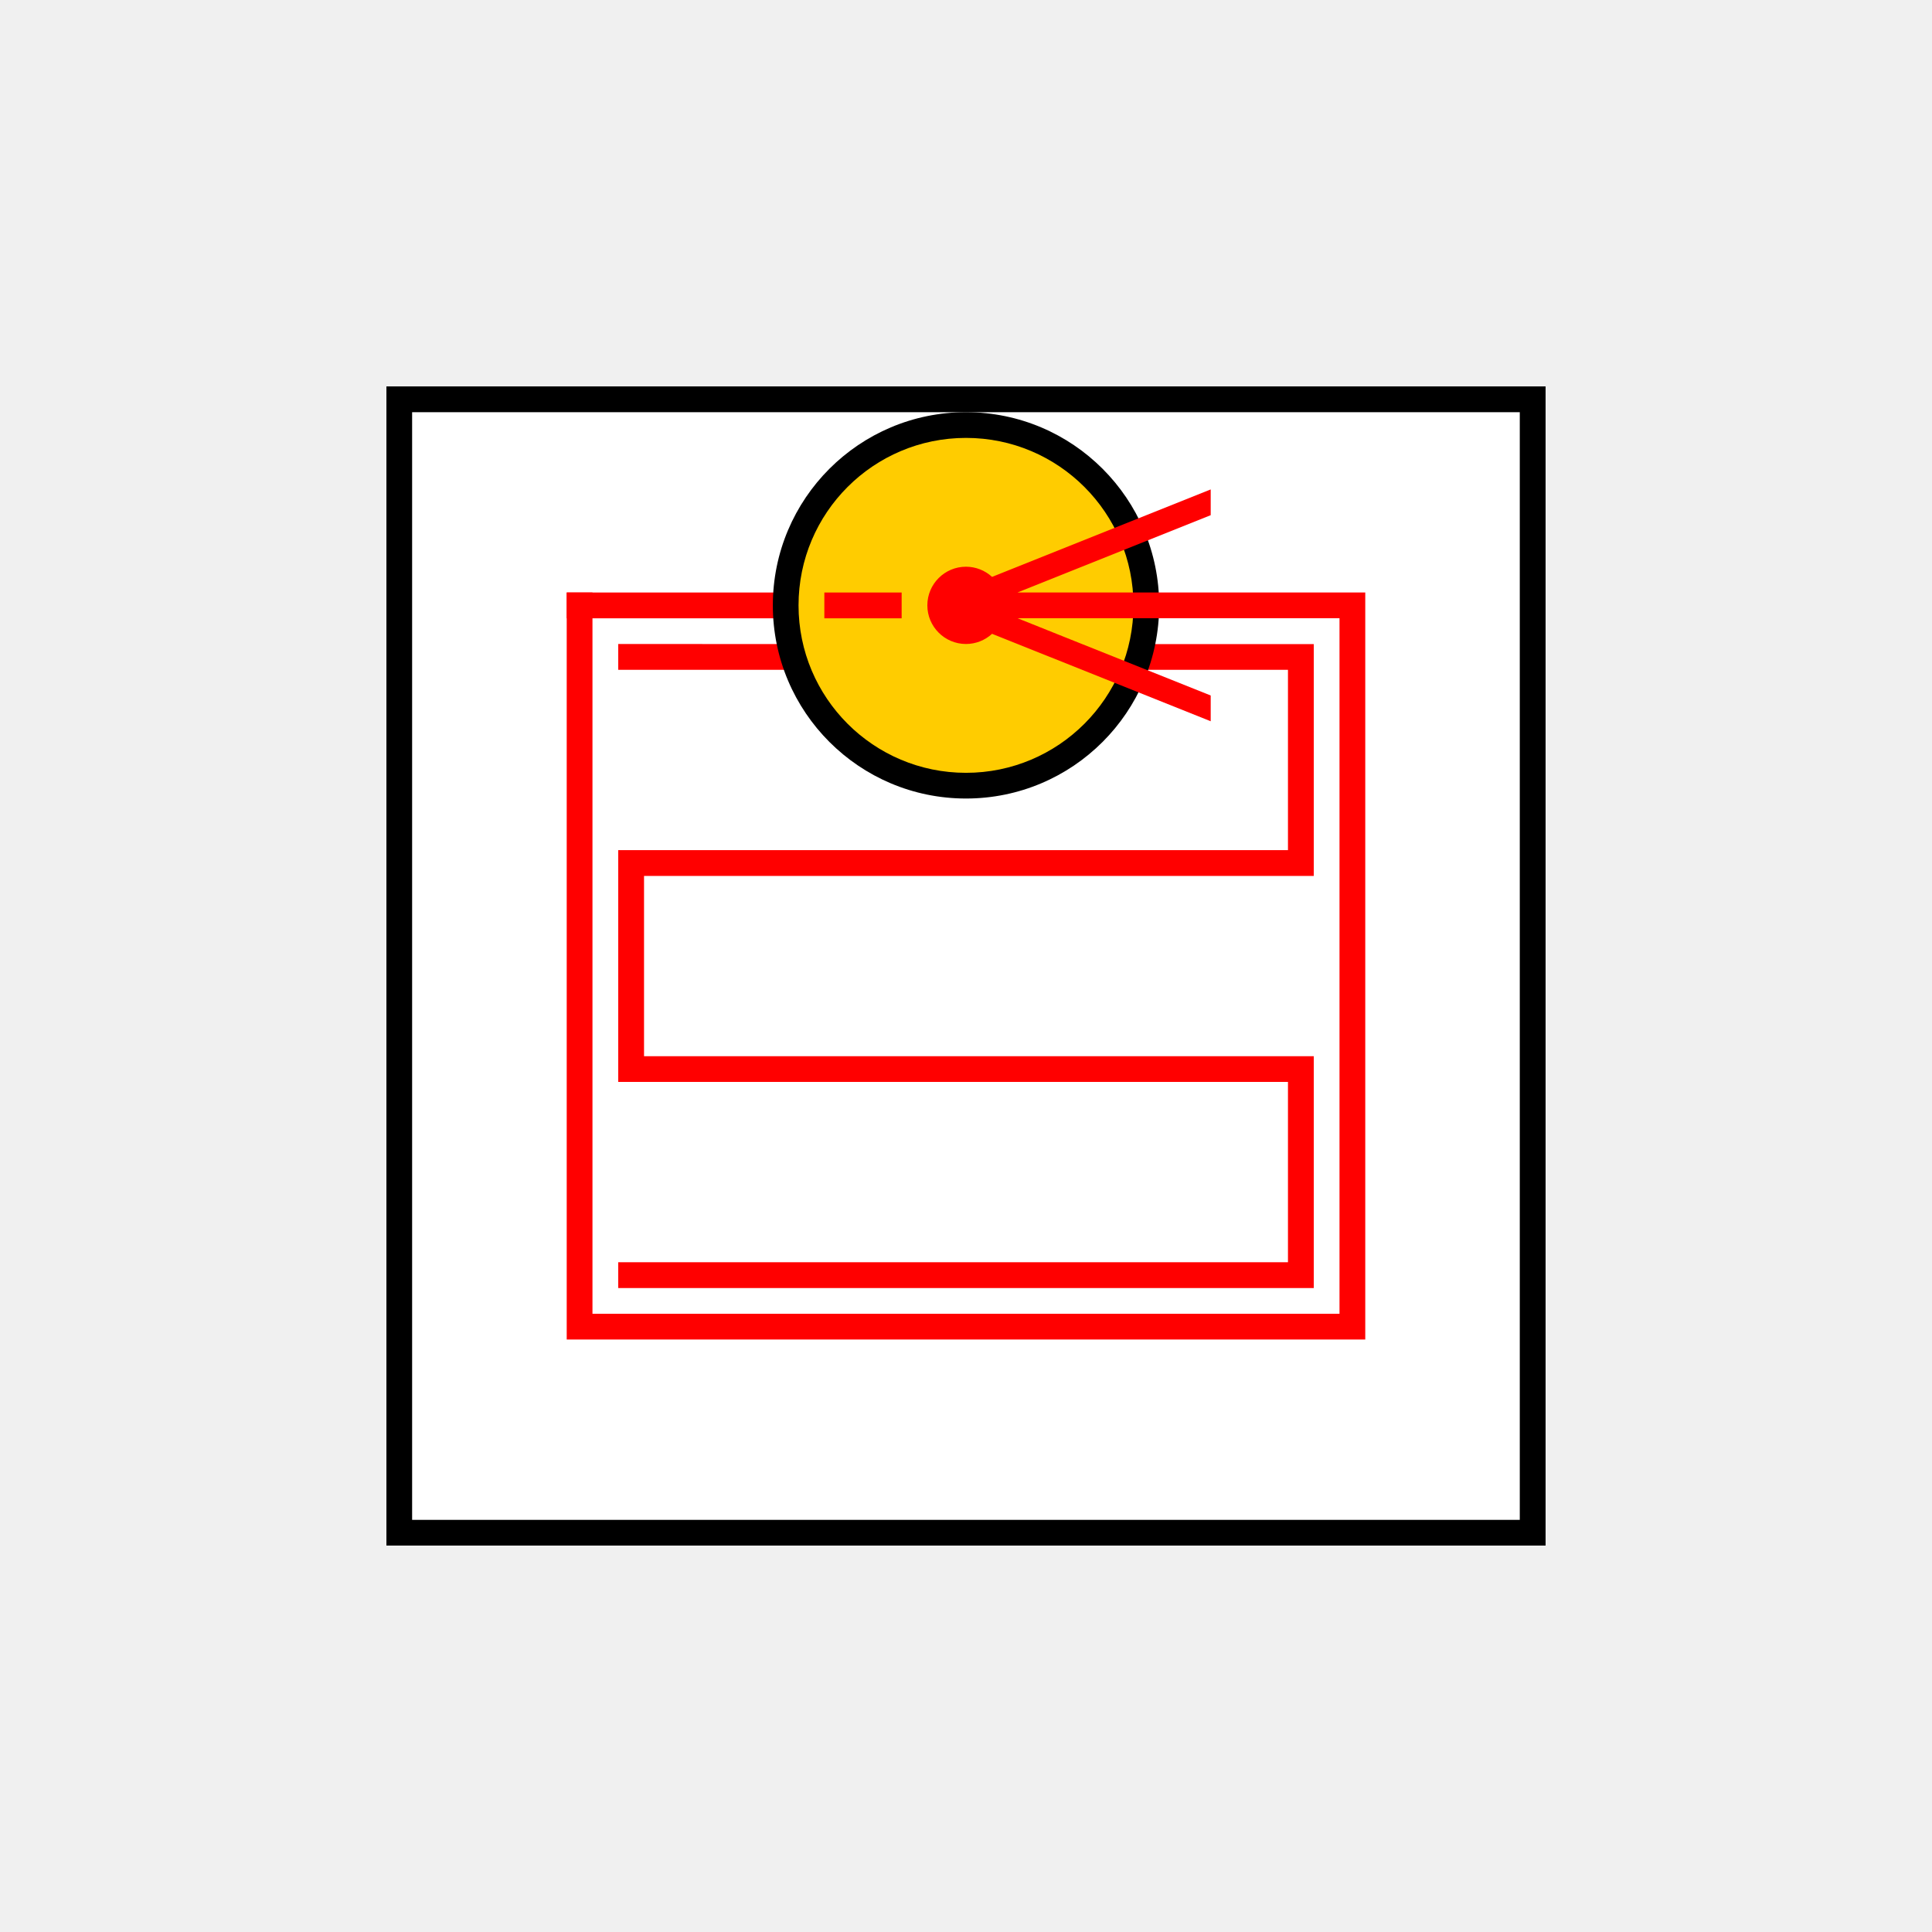
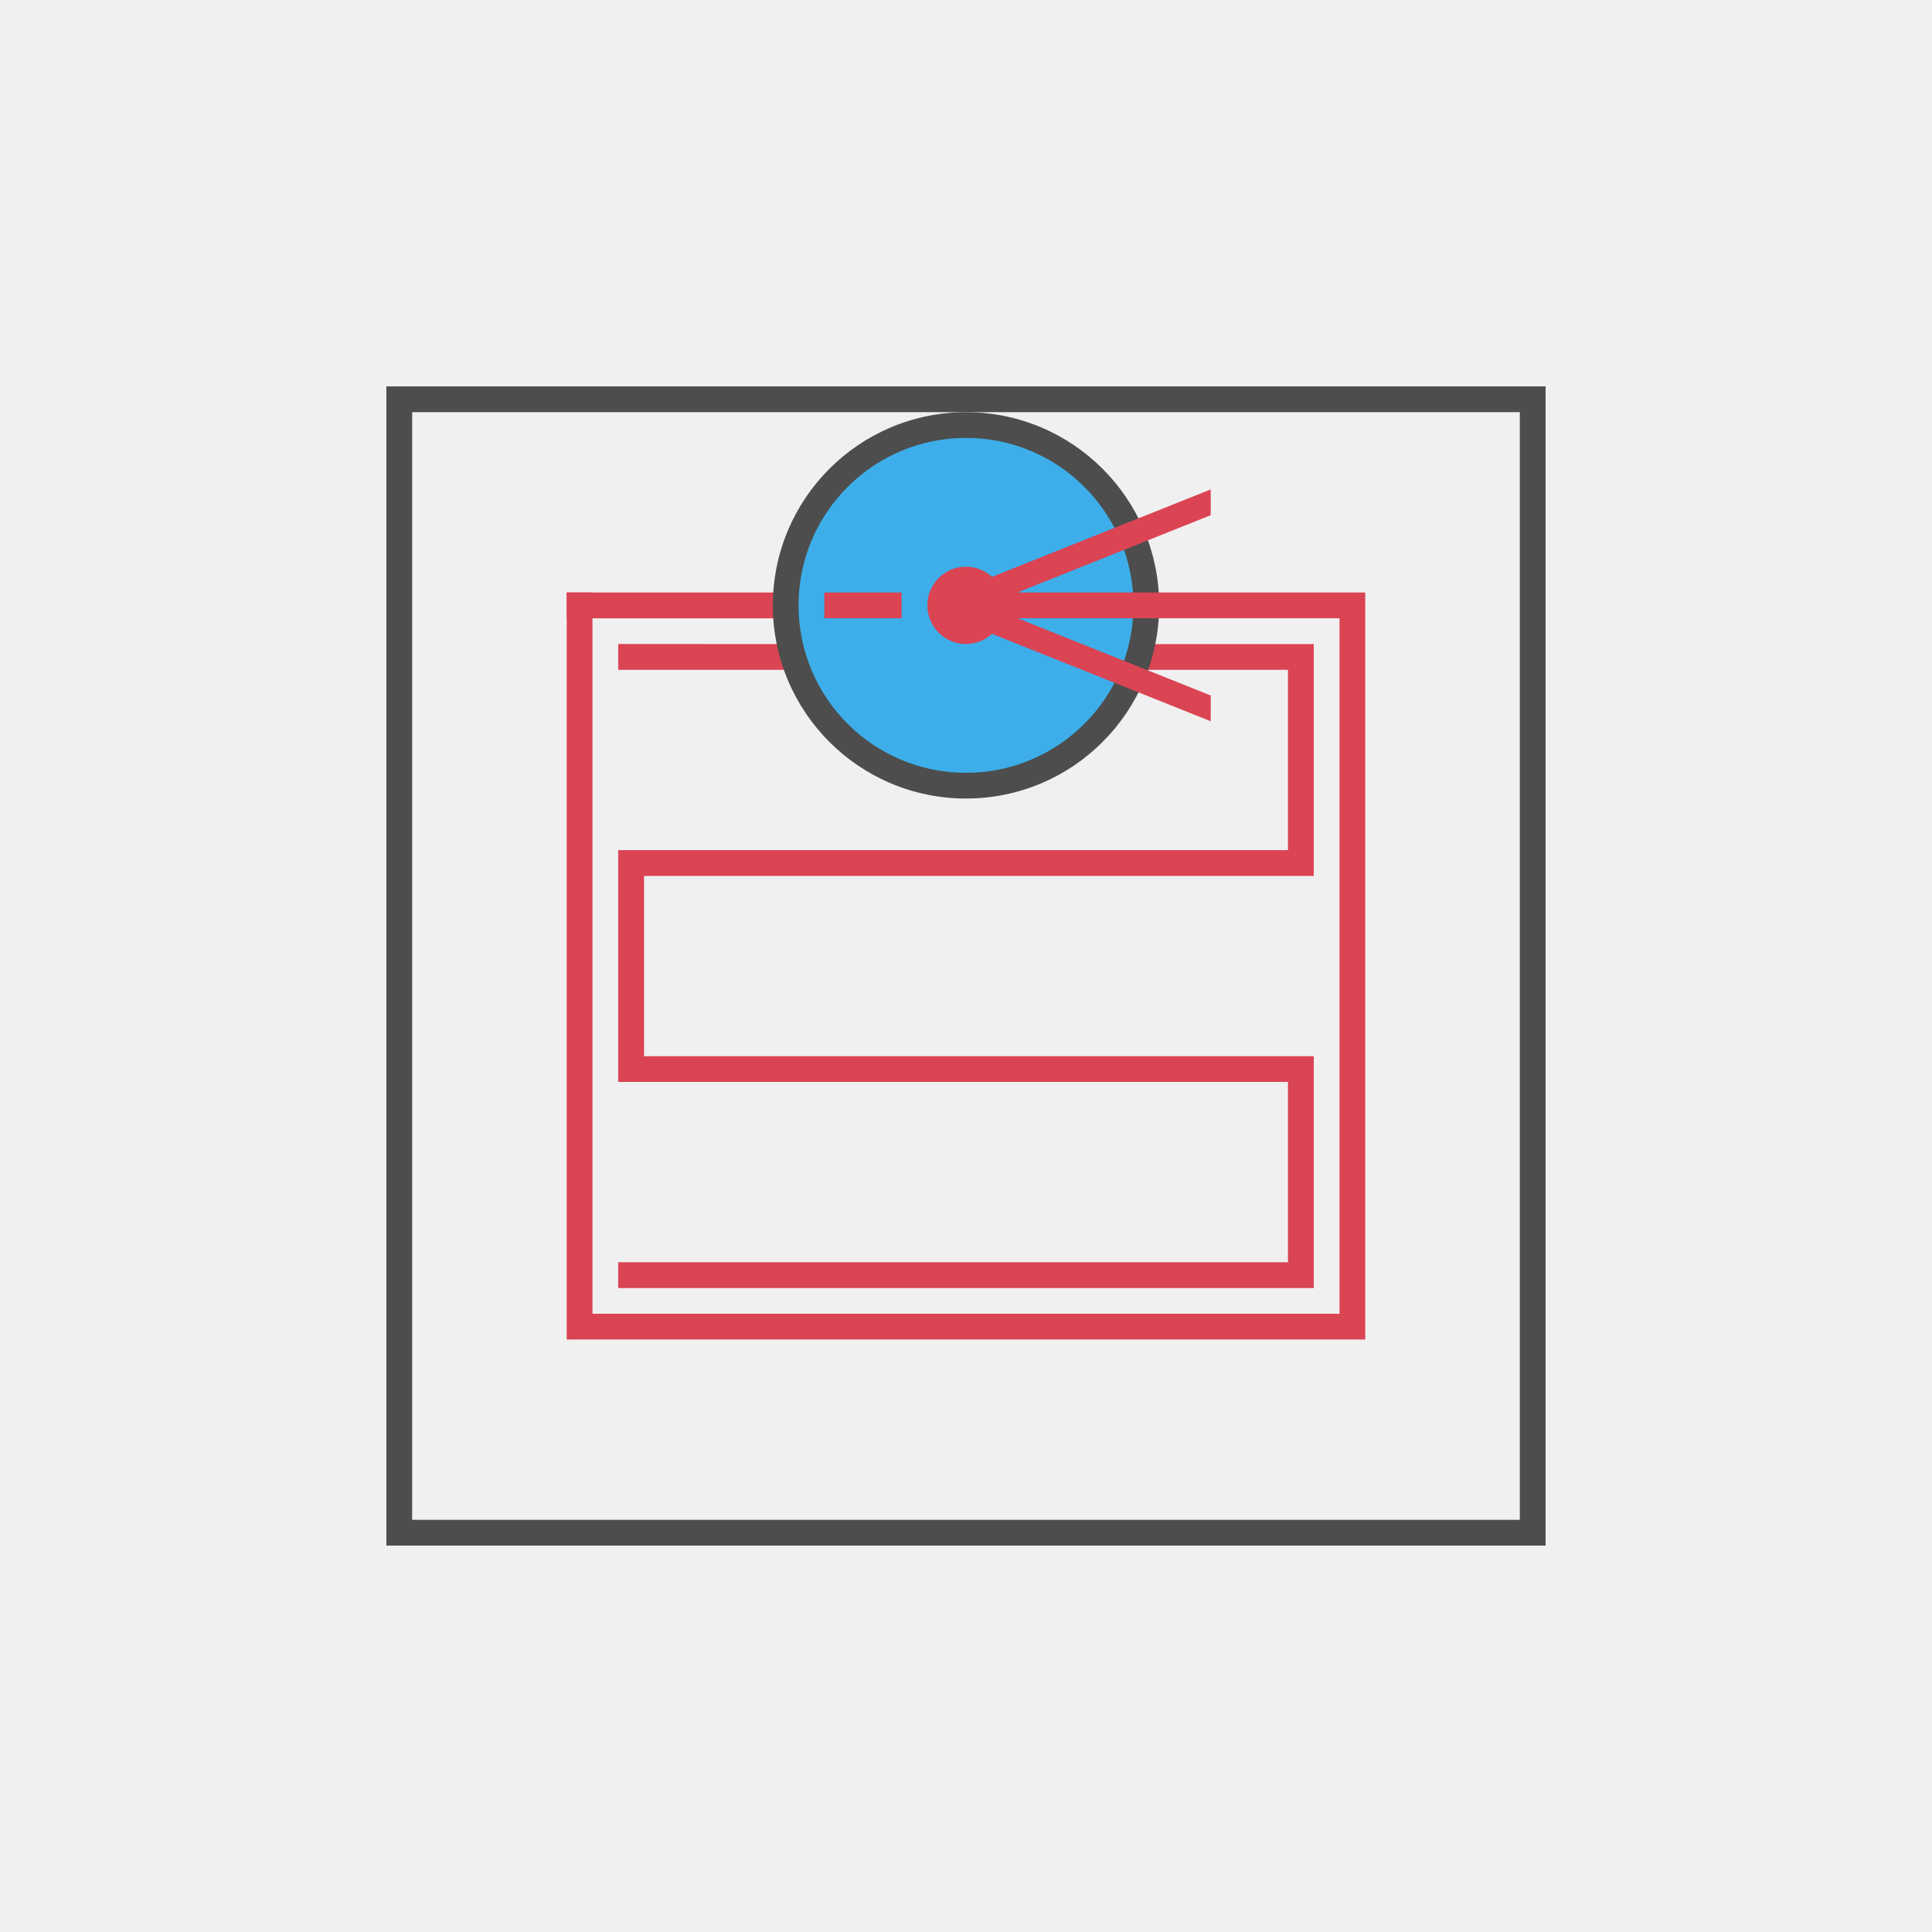
- <svg xmlns="http://www.w3.org/2000/svg" width="75" height="75" viewBox="0 0 19.844 19.844" version="1.1" id="svg8">
+ <svg xmlns="http://www.w3.org/2000/svg" id="svg8" version="1.1" viewBox="0 0 19.844 19.844" height="75" width="75">
  <defs id="defs2" />
-   <g id="layer1" transform="translate(0,-277.1562)">
-     <rect id="rect14" width="11.906" height="11.906" x="-15.875" y="281.125" style="stroke-width:0.262" transform="scale(-1,1)" />
-     <rect id="rect16" width="11.377" height="11.377" x="-15.61" y="281.39" style="fill:#ffffff;stroke-width:0.262" transform="scale(-1,1)" />
-     <path style="fill:#ff0000;fill-opacity:1;stroke:none;stroke-width:5.574;stroke-miterlimit:4;stroke-dasharray:none;stroke-opacity:1" d="m 6.35,283.771 v 0.265 h 6.879 v 1.852 H 6.35 v 2.381 h 6.879 v 1.852 H 6.35 v 0.265 H 13.494 v -2.381 H 6.615 v -1.852 H 13.494 v -2.381 z" id="rect4585-9" />
-     <rect style="fill:#ff0000;fill-opacity:1;stroke:none;stroke-width:3.092;stroke-miterlimit:4;stroke-dasharray:none;stroke-opacity:1" id="rect4727" width="4.233" height="0.265" x="5.821" y="283.242" />
-     <circle style="fill:#000000;stroke-width:0.265" id="path22" cx="-9.922" cy="283.374" r="1.984" transform="scale(-1,1)" />
-     <circle style="fill:#ffcc00;stroke-width:0.265" id="path24" cx="-9.922" cy="283.374" r="1.72" transform="scale(-1,1)" />
-     <path style="fill:#ff0000;fill-opacity:1;stroke:none;stroke-width:16;stroke-miterlimit:4;stroke-dasharray:none;stroke-opacity:1" d="m 47,19 -8.488,3.395 C 38.236,22.141 37.875,22.001 37.5,22 36.672,22 36,22.672 36,23.5 c 0,0.828 0.672,1.5 1.5,1.5 0.375,-5.38e-4 0.736,-0.141 1.012,-0.395 L 47,28 V 27 L 39.5,24 H 52 l 0,27 H 23 l 0,-28 h -1 l 0,29 h 31 c 0,0 0,-19 0,-29 H 39.5 L 47,20 Z" transform="matrix(0.2645833,0,0,0.2645833,0,277.1562)" id="rect4559" />
-     <rect style="fill:#ff0000;fill-opacity:1;stroke:none;stroke-width:1.339;stroke-miterlimit:4;stroke-dasharray:none;stroke-opacity:1" id="rect4727-3" width="0.794" height="0.265" x="8.467" y="283.242" />
+   <g transform="translate(0,-277.1562)" id="layer1">
+     <path transform="matrix(0.2645833,0,0,0.2645833,0,277.1562)" d="M 15 15 L 15 60 L 60 60 L 60 15 L 15 15 z M 16 16 L 59 16 L 59 59 L 16 59 L 16 16 z " style="stroke-width:0.989;fill:#4d4d4d;fill-opacity:1" id="rect14" />
+     <path id="rect4585-9" d="m 6.35,283.771 v 0.265 h 6.879 v 1.852 H 6.35 v 2.381 h 6.879 v 1.852 H 6.35 v 0.265 H 13.494 v -2.381 H 6.615 v -1.852 H 13.494 v -2.381 z" style="fill:#da4453;fill-opacity:1;stroke:none;stroke-width:5.574;stroke-miterlimit:4;stroke-dasharray:none;stroke-opacity:1" />
+     <rect y="283.242" x="5.821" height="0.265" width="4.233" id="rect4727" style="fill:#da4453;fill-opacity:1;stroke:none;stroke-width:3.092;stroke-miterlimit:4;stroke-dasharray:none;stroke-opacity:1" />
+     <circle transform="scale(-1,1)" r="1.984" cy="283.374" cx="-9.922" id="path22" style="fill:#4d4d4d;stroke-width:0.265;fill-opacity:1" />
+     <circle transform="scale(-1,1)" r="1.72" cy="283.374" cx="-9.922" id="path24" style="fill:#3daee9;stroke-width:0.265;fill-opacity:1" />
+     <path transform="matrix(0.2645833,0,0,0.2645833,0,277.1562)" d="M 47 19 L 38.512 22.395 C 38.236 22.141 37.875 22.001 37.5 22 C 36.672 22 36 22.672 36 23.5 C 36 24.328 36.672 25 37.5 25 C 37.875 24.999 38.236 24.859 38.512 24.605 L 47 28 L 47 27 L 39.5 24 L 52 24 L 52 51 L 23 51 L 23 23 L 22 23 L 22 52 L 53 52 L 53 23 L 39.5 23 L 47 20 L 47 19 z M 32 23 L 32 24 L 35 24 L 35 23 L 32 23 z " style="fill:#da4453;fill-opacity:1;stroke:none;stroke-width:16;stroke-miterlimit:4;stroke-dasharray:none;stroke-opacity:1" id="rect4559" />
  </g>
</svg>
